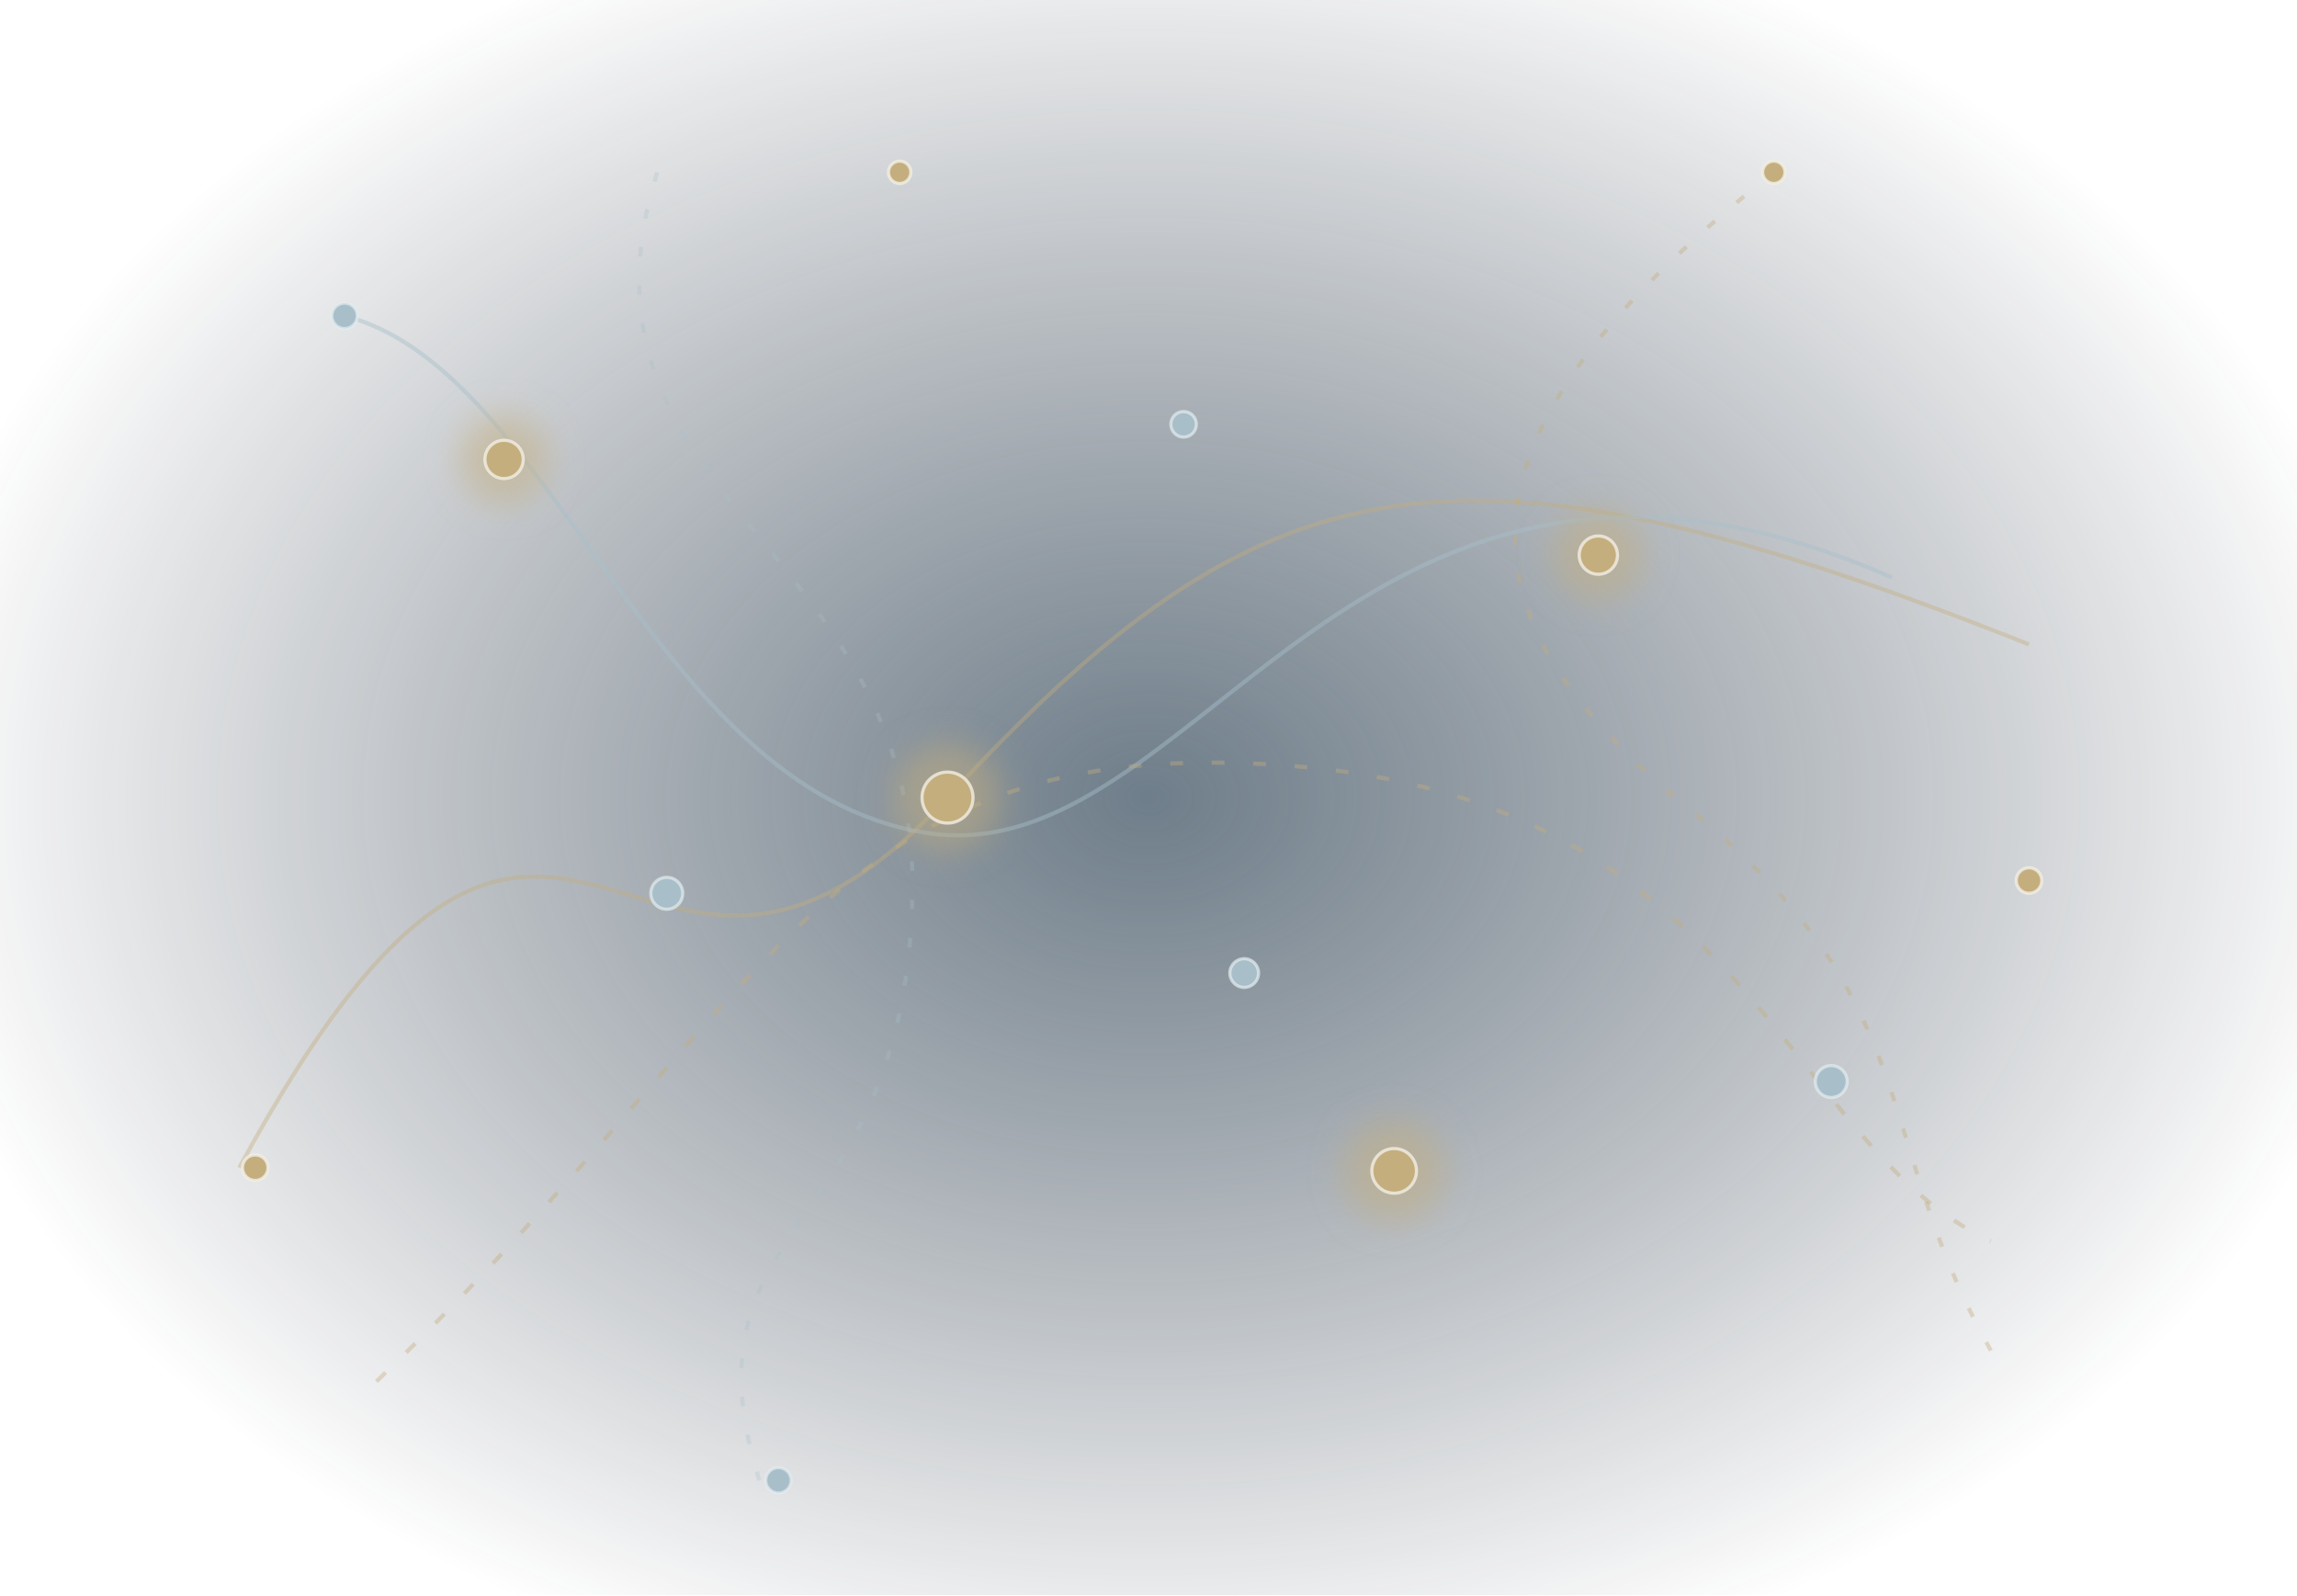
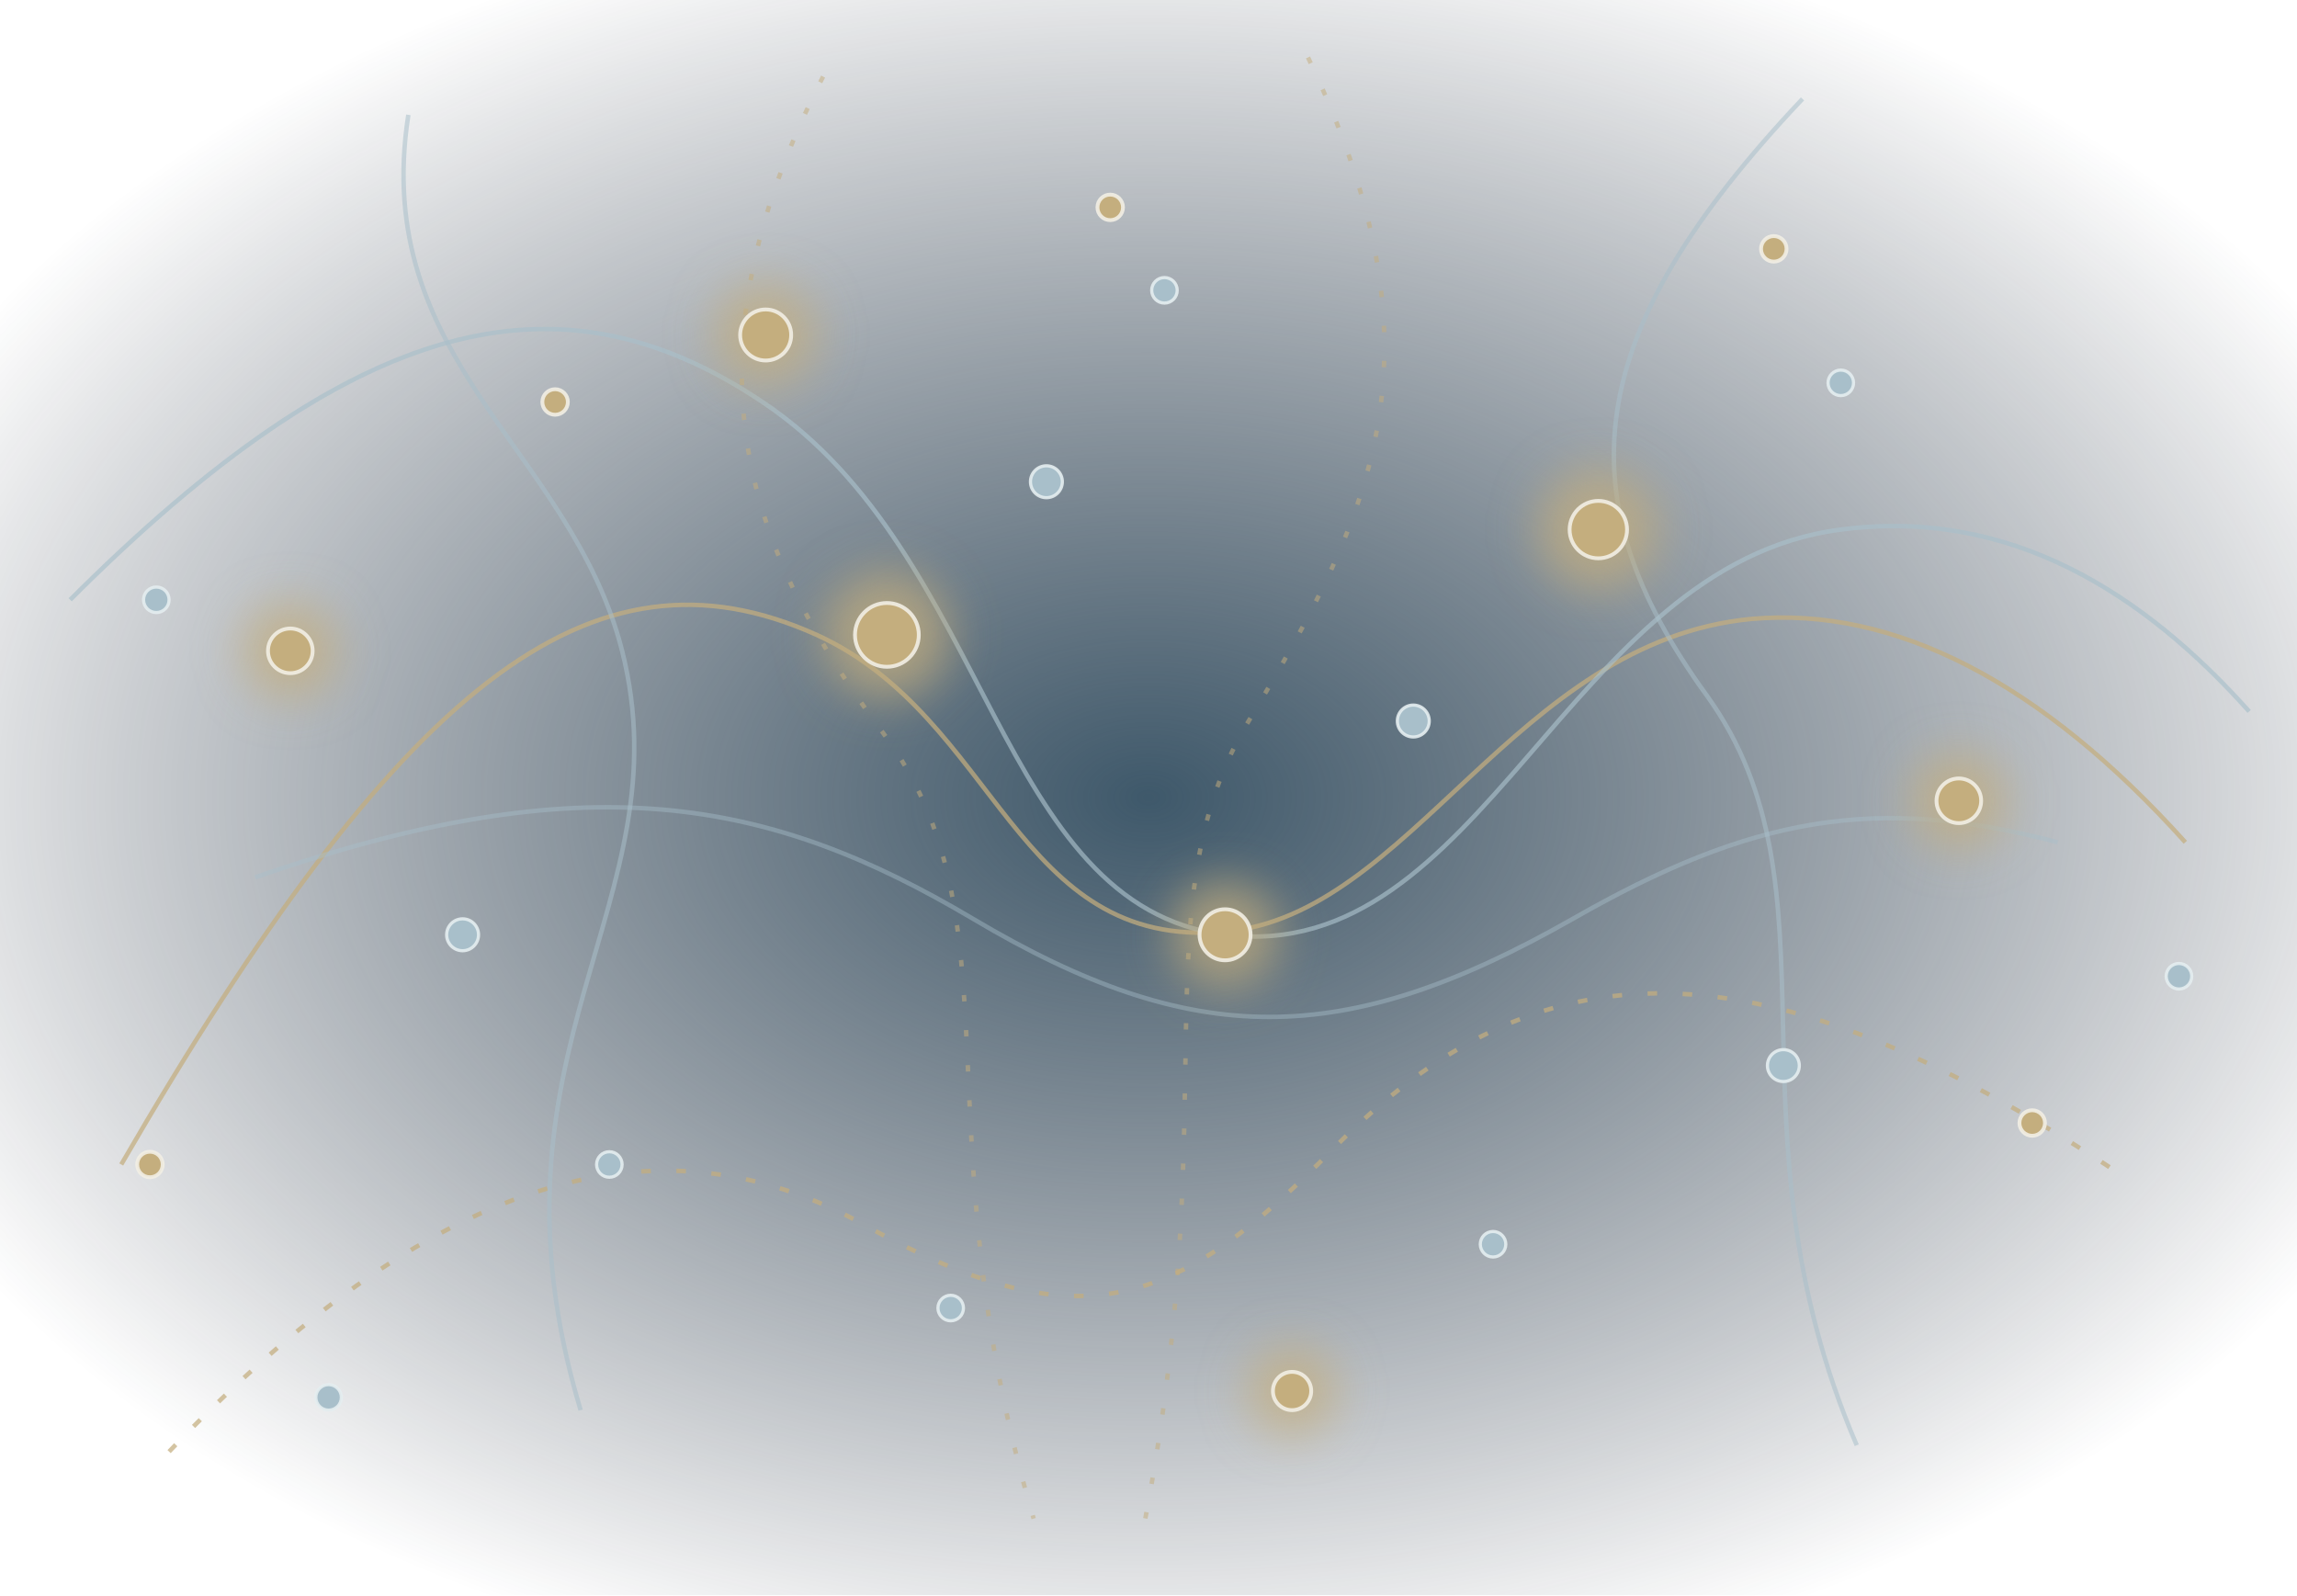
<svg xmlns="http://www.w3.org/2000/svg" viewBox="0 0 720 500" fill="none">
  <defs>
-     <radialGradient id="field" cx="0" cy="0" r="1" gradientTransform="matrix(0 290 -390 0 360 250)" gradientUnits="userSpaceOnUse">
-       <stop stop-color="#20384B" stop-opacity=".65" />
+     <radialGradient id="field" cx="0" cy="0" r="1" gradientTransform="matrix(0 285 -430 0 360 250)" gradientUnits="userSpaceOnUse">
+       <stop stop-color="#29465A" stop-opacity=".9" />
      <stop offset="1" stop-color="#111A28" stop-opacity="0" />
    </radialGradient>
    <filter id="glow" width="2" height="2" x="-.5" y="-.5">
-       <feGaussianBlur stdDeviation="5" />
+       <feGaussianBlur stdDeviation="7" />
    </filter>
  </defs>
  <rect width="720" height="500" fill="url(#field)" />
-   <g stroke="#C4AE7E" stroke-opacity=".4" stroke-width="1.3">
-     <path d="M75 366c102-188 123-9 222-116s158-120 339-48" />
-     <path d="M108 99c66 17 96 148 182 162s134-154 303-80" stroke="#A8BFCA" stroke-opacity=".45" />
-     <path d="M118 433c126-121 141-204 286-193s155 119 220 149" stroke-dasharray="4 9" />
-     <path d="M206 54c-32 102 82 117 80 226s-74 101-48 184" stroke="#A8BFCA" stroke-opacity=".3" stroke-dasharray="3 9" />
-     <path d="M556 54c-106 84-101 139-26 200s56 103 95 171" stroke-dasharray="3 9" />
+   <g stroke="#C4AE7E" stroke-width="1.4" stroke-opacity=".72">
+     <path d="M38 365c87-150 147-198 218-166 57 26 62 99 128 93 58-5 91-91 165-98 45-4 91 20 136 70" />
+     <path d="M22 188c89-89 153-105 217-62 72 48 73 158 145 167 81 10 107-116 193-127 53-7 95 20 128 57" stroke="#A8BFCA" stroke-opacity=".66" />
+     <path d="M53 455c81-85 152-108 218-71 67 37 97 27 147-24 64-65 133-67 245 7" stroke-dasharray="3 8" />
+     <path d="M128 36c-12 77 51 105 67 168 20 79-47 125-13 238M565 31c-70 74-75 125-30 187 44 61 4 135 47 235" stroke="#A8BFCA" stroke-opacity=".54" />
+     <path d="M258 24c-47 92-22 151 19 206 43 58 11 124 47 246M410 18c44 92 21 142-18 207-35 57-8 119-33 251" stroke-dasharray="2 9" stroke-opacity=".52" />
+     <path d="M80 275c104-36 161-25 225 13 69 41 116 41 188 0 56-32 95-39 152-24" stroke="#A8BFCA" stroke-opacity=".42" />
  </g>
-   <g fill="#C4AE7E" filter="url(#glow)" opacity=".5">
-     <circle cx="158" cy="144" r="14" />
-     <circle cx="297" cy="250" r="17" />
-     <circle cx="501" cy="174" r="14" />
-     <circle cx="437" cy="367" r="16" />
+   <g fill="#C4AE7E" filter="url(#glow)" opacity=".72">
+     <circle cx="91" cy="204" r="15" />
+     <circle cx="240" cy="105" r="16" />
+     <circle cx="278" cy="199" r="20" />
+     <circle cx="384" cy="293" r="17" />
+     <circle cx="501" cy="166" r="19" />
+     <circle cx="614" cy="251" r="15" />
+     <circle cx="405" cy="436" r="14" />
  </g>
-   <g fill="#C4AE7E" stroke="#F2EEE4" stroke-opacity=".8">
-     <circle cx="158" cy="144" r="6" />
-     <circle cx="297" cy="250" r="8" />
-     <circle cx="501" cy="174" r="6" />
-     <circle cx="437" cy="367" r="7" />
-     <circle cx="636" cy="276" r="4" />
-     <circle cx="80" cy="366" r="4" />
-     <circle cx="282" cy="54" r="3.5" />
-     <circle cx="556" cy="54" r="3.5" />
+   <g fill="#C4AE7E" stroke="#F2EEE4" stroke-opacity=".9" stroke-width="1.2">
+     <circle cx="91" cy="204" r="7" />
+     <circle cx="174" cy="126" r="4" />
+     <circle cx="240" cy="105" r="8" />
+     <circle cx="278" cy="199" r="10" />
+     <circle cx="384" cy="293" r="8" />
+     <circle cx="501" cy="166" r="9" />
+     <circle cx="614" cy="251" r="7" />
+     <circle cx="405" cy="436" r="6" />
+     <circle cx="637" cy="352" r="4" />
+     <circle cx="47" cy="365" r="4" />
+     <circle cx="348" cy="65" r="4" />
+     <circle cx="556" cy="78" r="4" />
  </g>
-   <g fill="#A8BFCA" stroke="#E5EDF0" stroke-opacity=".7">
-     <circle cx="108" cy="99" r="4" />
-     <circle cx="209" cy="280" r="5" />
-     <circle cx="371" cy="133" r="4" />
-     <circle cx="390" cy="305" r="4.5" />
-     <circle cx="574" cy="339" r="5" />
-     <circle cx="244" cy="464" r="4" />
+   <g fill="#A8BFCA" stroke="#E5EDF0" stroke-opacity=".9">
+     <circle cx="49" cy="188" r="4" />
+     <circle cx="145" cy="293" r="5" />
+     <circle cx="191" cy="365" r="4" />
+     <circle cx="328" cy="151" r="5" />
+     <circle cx="365" cy="91" r="4" />
+     <circle cx="443" cy="226" r="5" />
+     <circle cx="559" cy="334" r="5" />
+     <circle cx="577" cy="120" r="4" />
+     <circle cx="298" cy="410" r="4" />
+     <circle cx="683" cy="306" r="4" />
+     <circle cx="103" cy="438" r="4" />
+     <circle cx="468" cy="390" r="4" />
  </g>
</svg>
